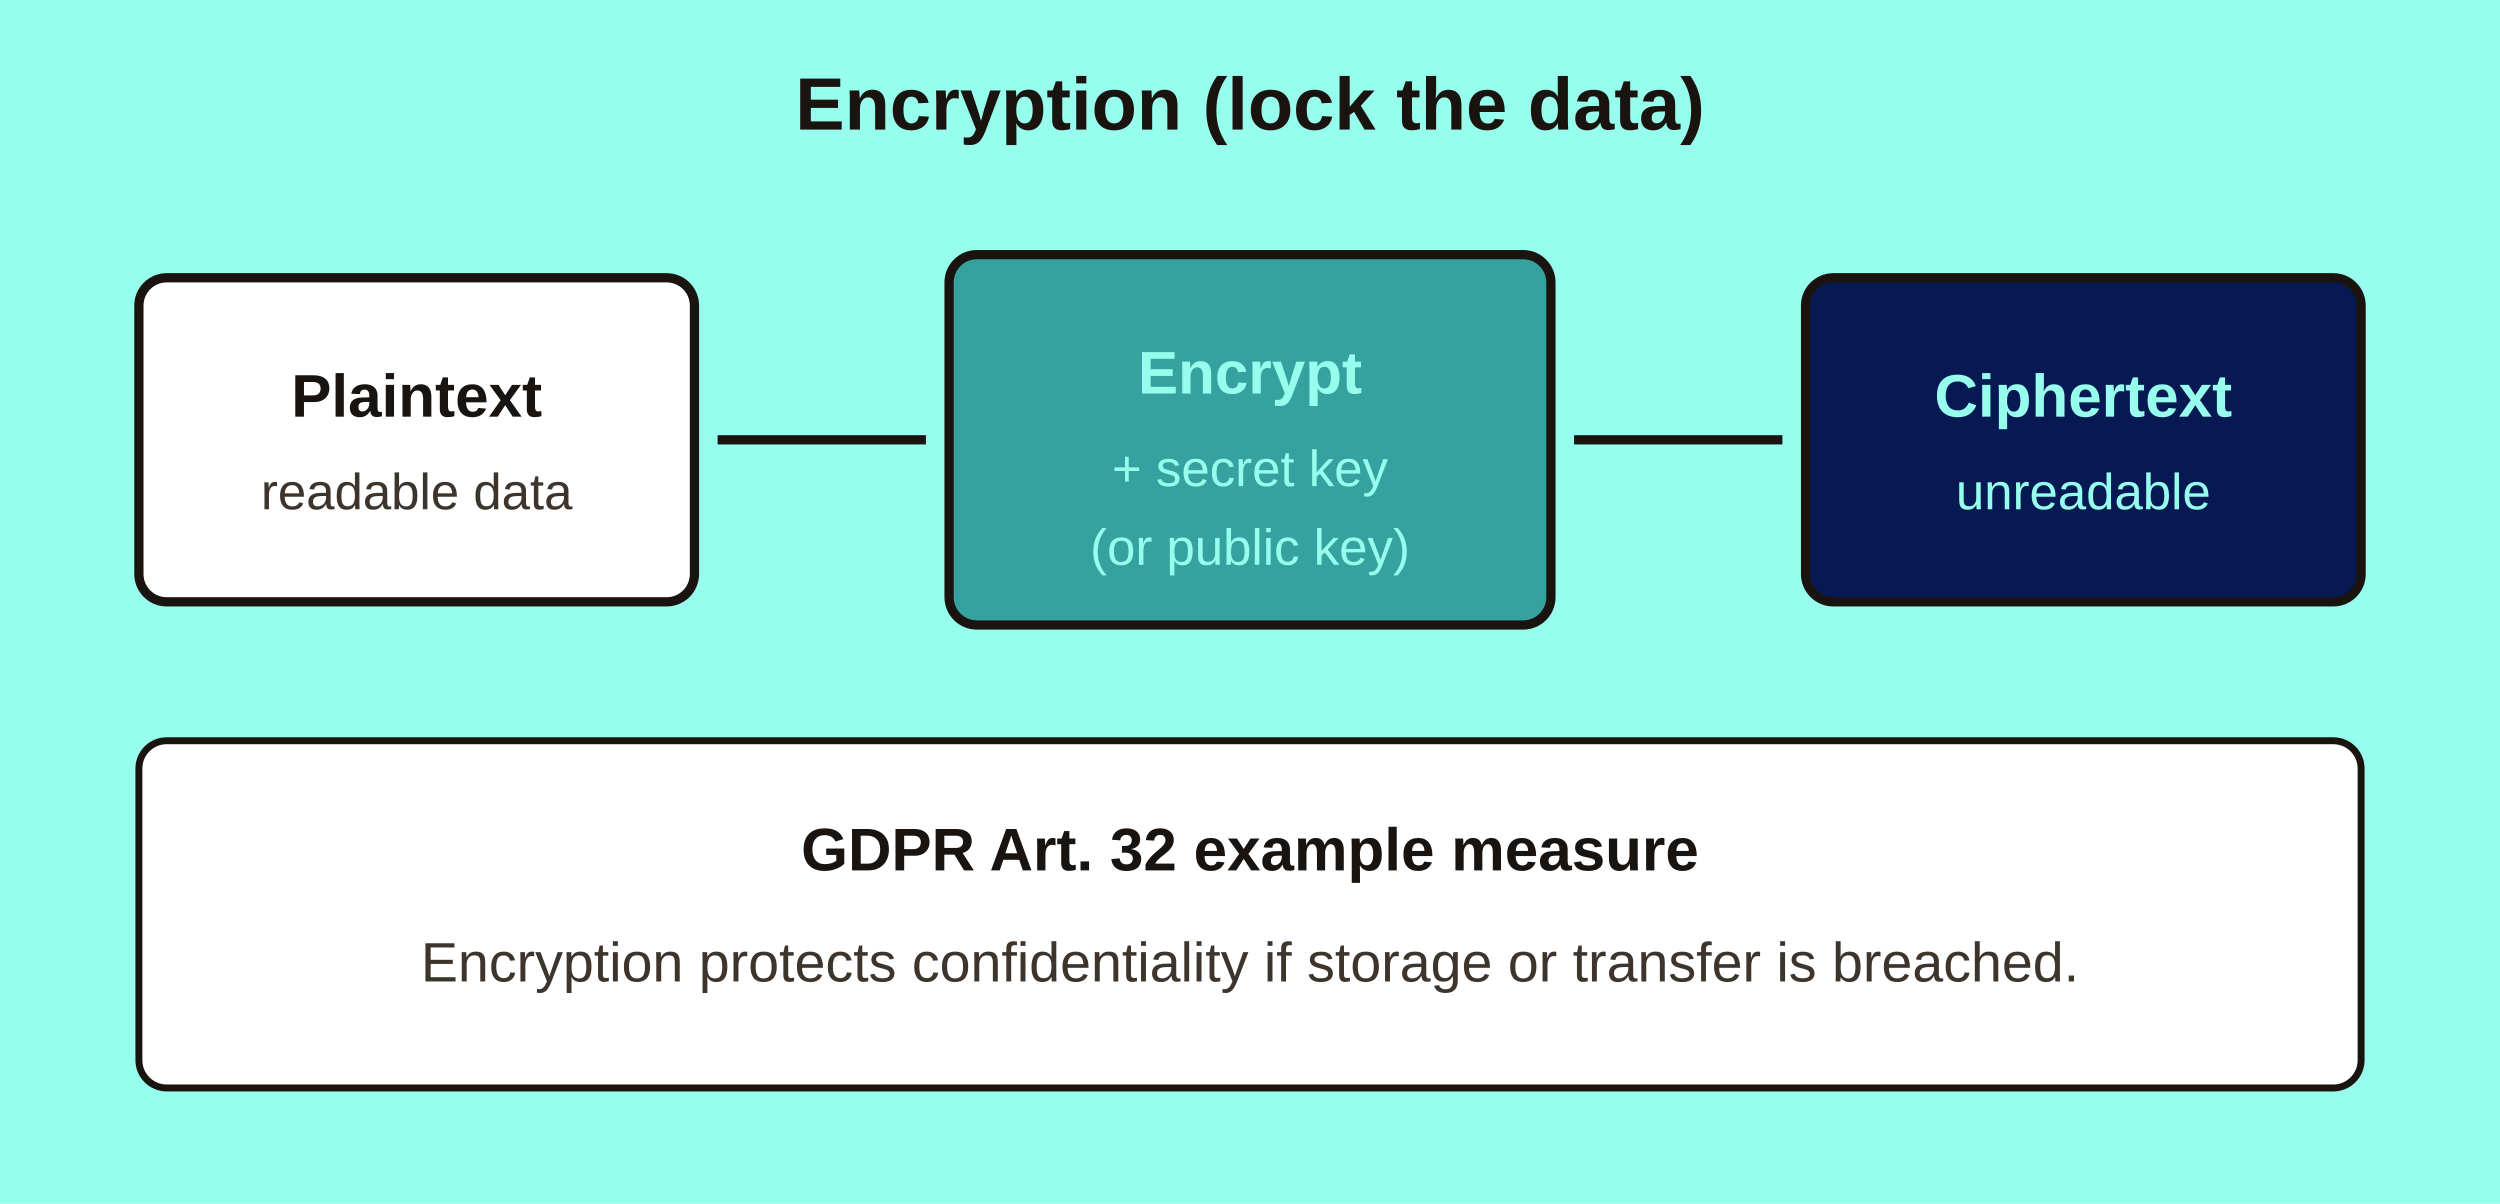
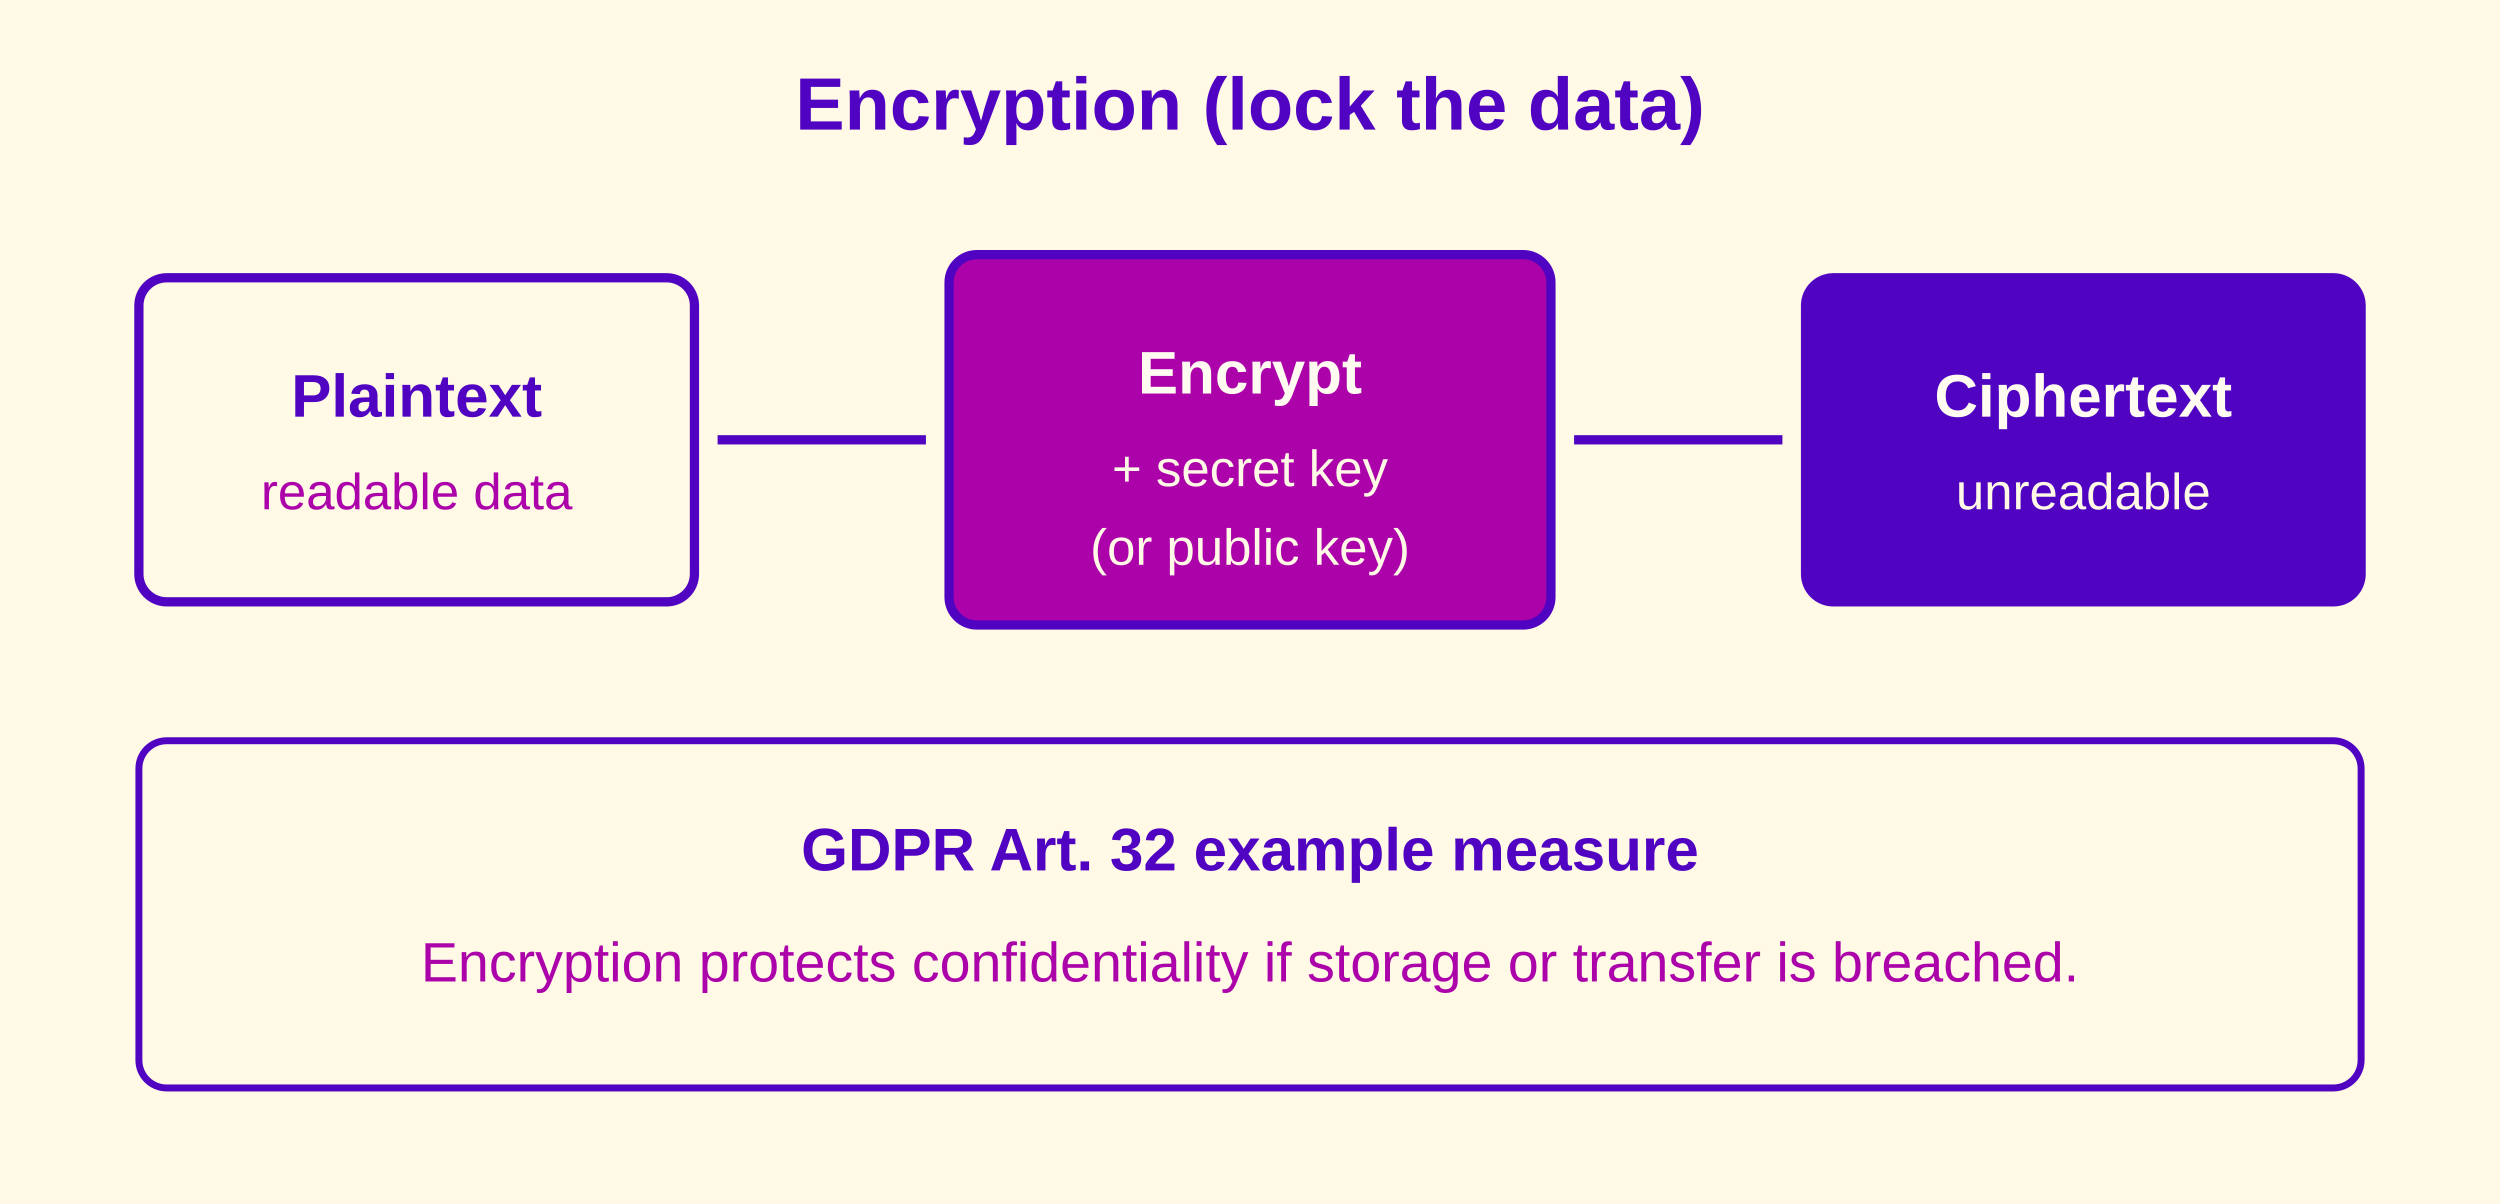
<svg xmlns="http://www.w3.org/2000/svg" viewBox="0 0 540 260" width="540" height="260" role="img" aria-label="Encryption: plaintext to ciphertext with key">
-   <rect width="540" height="260" fill="#97FEED" />
-   <text x="270" y="28" fill="#1A1410" font-size="16" font-weight="700" font-family="Segoe UI, Arial, sans-serif" text-anchor="middle">Encryption (lock the data)</text>
-   <rect x="30" y="60" width="120" height="70" rx="6" fill="#ffffff" stroke="#1A1410" stroke-width="2" />
-   <text x="90" y="90" fill="#1A1410" font-size="13" font-weight="700" font-family="Segoe UI, Arial, sans-serif" text-anchor="middle">Plaintext</text>
-   <text x="90" y="110" fill="#3D342C" font-size="11" font-family="Segoe UI, Arial, sans-serif" text-anchor="middle">readable data</text>
-   <path d="M155 95 H200" stroke="#1A1410" stroke-width="2" />
-   <rect x="205" y="55" width="130" height="80" rx="6" fill="#35A29F" stroke="#1A1410" stroke-width="2" />
-   <text x="270" y="85" fill="#97FEED" font-size="13" font-weight="700" font-family="Segoe UI, Arial, sans-serif" text-anchor="middle">Encrypt</text>
-   <text x="270" y="105" fill="#97FEED" font-size="11" font-family="Segoe UI, Arial, sans-serif" text-anchor="middle">+ secret key</text>
-   <text x="270" y="122" fill="#97FEED" font-size="11" font-family="Segoe UI, Arial, sans-serif" text-anchor="middle">(or public key)</text>
-   <path d="M340 95 H385" stroke="#1A1410" stroke-width="2" />
-   <rect x="390" y="60" width="120" height="70" rx="6" fill="#071952" stroke="#1A1410" stroke-width="2" />
-   <text x="450" y="90" fill="#97FEED" font-size="13" font-weight="700" font-family="Segoe UI, Arial, sans-serif" text-anchor="middle">Ciphertext</text>
-   <text x="450" y="110" fill="#97FEED" font-size="11" font-family="Segoe UI, Arial, sans-serif" text-anchor="middle">unreadable</text>
-   <rect x="30" y="160" width="480" height="75" rx="6" fill="#ffffff" stroke="#1A1410" stroke-width="1.5" />
-   <text x="270" y="188" fill="#1A1410" font-size="13" font-weight="700" font-family="Segoe UI, Arial, sans-serif" text-anchor="middle">GDPR Art. 32 example measure</text>
-   <text x="270" y="212" fill="#3D342C" font-size="12" font-family="Segoe UI, Arial, sans-serif" text-anchor="middle">Encryption protects confidentiality if storage or transfer is breached.</text>
+   <rect width="540" height="260" fill="#FFF9E6" />
+   <text x="270" y="28" fill="#5003C0" font-size="16" font-weight="700" font-family="Segoe UI, Arial, sans-serif" text-anchor="middle">Encryption (lock the data)</text>
+   <rect x="30" y="60" width="120" height="70" rx="6" fill="#FFF9E6" stroke="#5003C0" stroke-width="2" />
+   <text x="90" y="90" fill="#5003C0" font-size="13" font-weight="700" font-family="Segoe UI, Arial, sans-serif" text-anchor="middle">Plaintext</text>
+   <text x="90" y="110" fill="#AB03A9" font-size="11" font-family="Segoe UI, Arial, sans-serif" text-anchor="middle">readable data</text>
+   <path d="M155 95 H200" stroke="#5003C0" stroke-width="2" />
+   <rect x="205" y="55" width="130" height="80" rx="6" fill="#AB03A9" stroke="#5003C0" stroke-width="2" />
+   <text x="270" y="85" fill="#FFFBF0" font-size="13" font-weight="700" font-family="Segoe UI, Arial, sans-serif" text-anchor="middle">Encrypt</text>
+   <text x="270" y="105" fill="#FFF9E6" font-size="11" font-family="Segoe UI, Arial, sans-serif" text-anchor="middle">+ secret key</text>
+   <text x="270" y="122" fill="#FFF9E6" font-size="11" font-family="Segoe UI, Arial, sans-serif" text-anchor="middle">(or public key)</text>
+   <path d="M340 95 H385" stroke="#5003C0" stroke-width="2" />
+   <rect x="390" y="60" width="120" height="70" rx="6" fill="#5003C0" stroke="#5003C0" stroke-width="2" />
+   <text x="450" y="90" fill="#FFFBF0" font-size="13" font-weight="700" font-family="Segoe UI, Arial, sans-serif" text-anchor="middle">Ciphertext</text>
+   <text x="450" y="110" fill="#FFF9E6" font-size="11" font-family="Segoe UI, Arial, sans-serif" text-anchor="middle">unreadable</text>
+   <rect x="30" y="160" width="480" height="75" rx="6" fill="#FFF9E6" stroke="#5003C0" stroke-width="1.5" />
+   <text x="270" y="188" fill="#5003C0" font-size="13" font-weight="700" font-family="Segoe UI, Arial, sans-serif" text-anchor="middle">GDPR Art. 32 example measure</text>
+   <text x="270" y="212" fill="#AB03A9" font-size="12" font-family="Segoe UI, Arial, sans-serif" text-anchor="middle">Encryption protects confidentiality if storage or transfer is breached.</text>
</svg>
